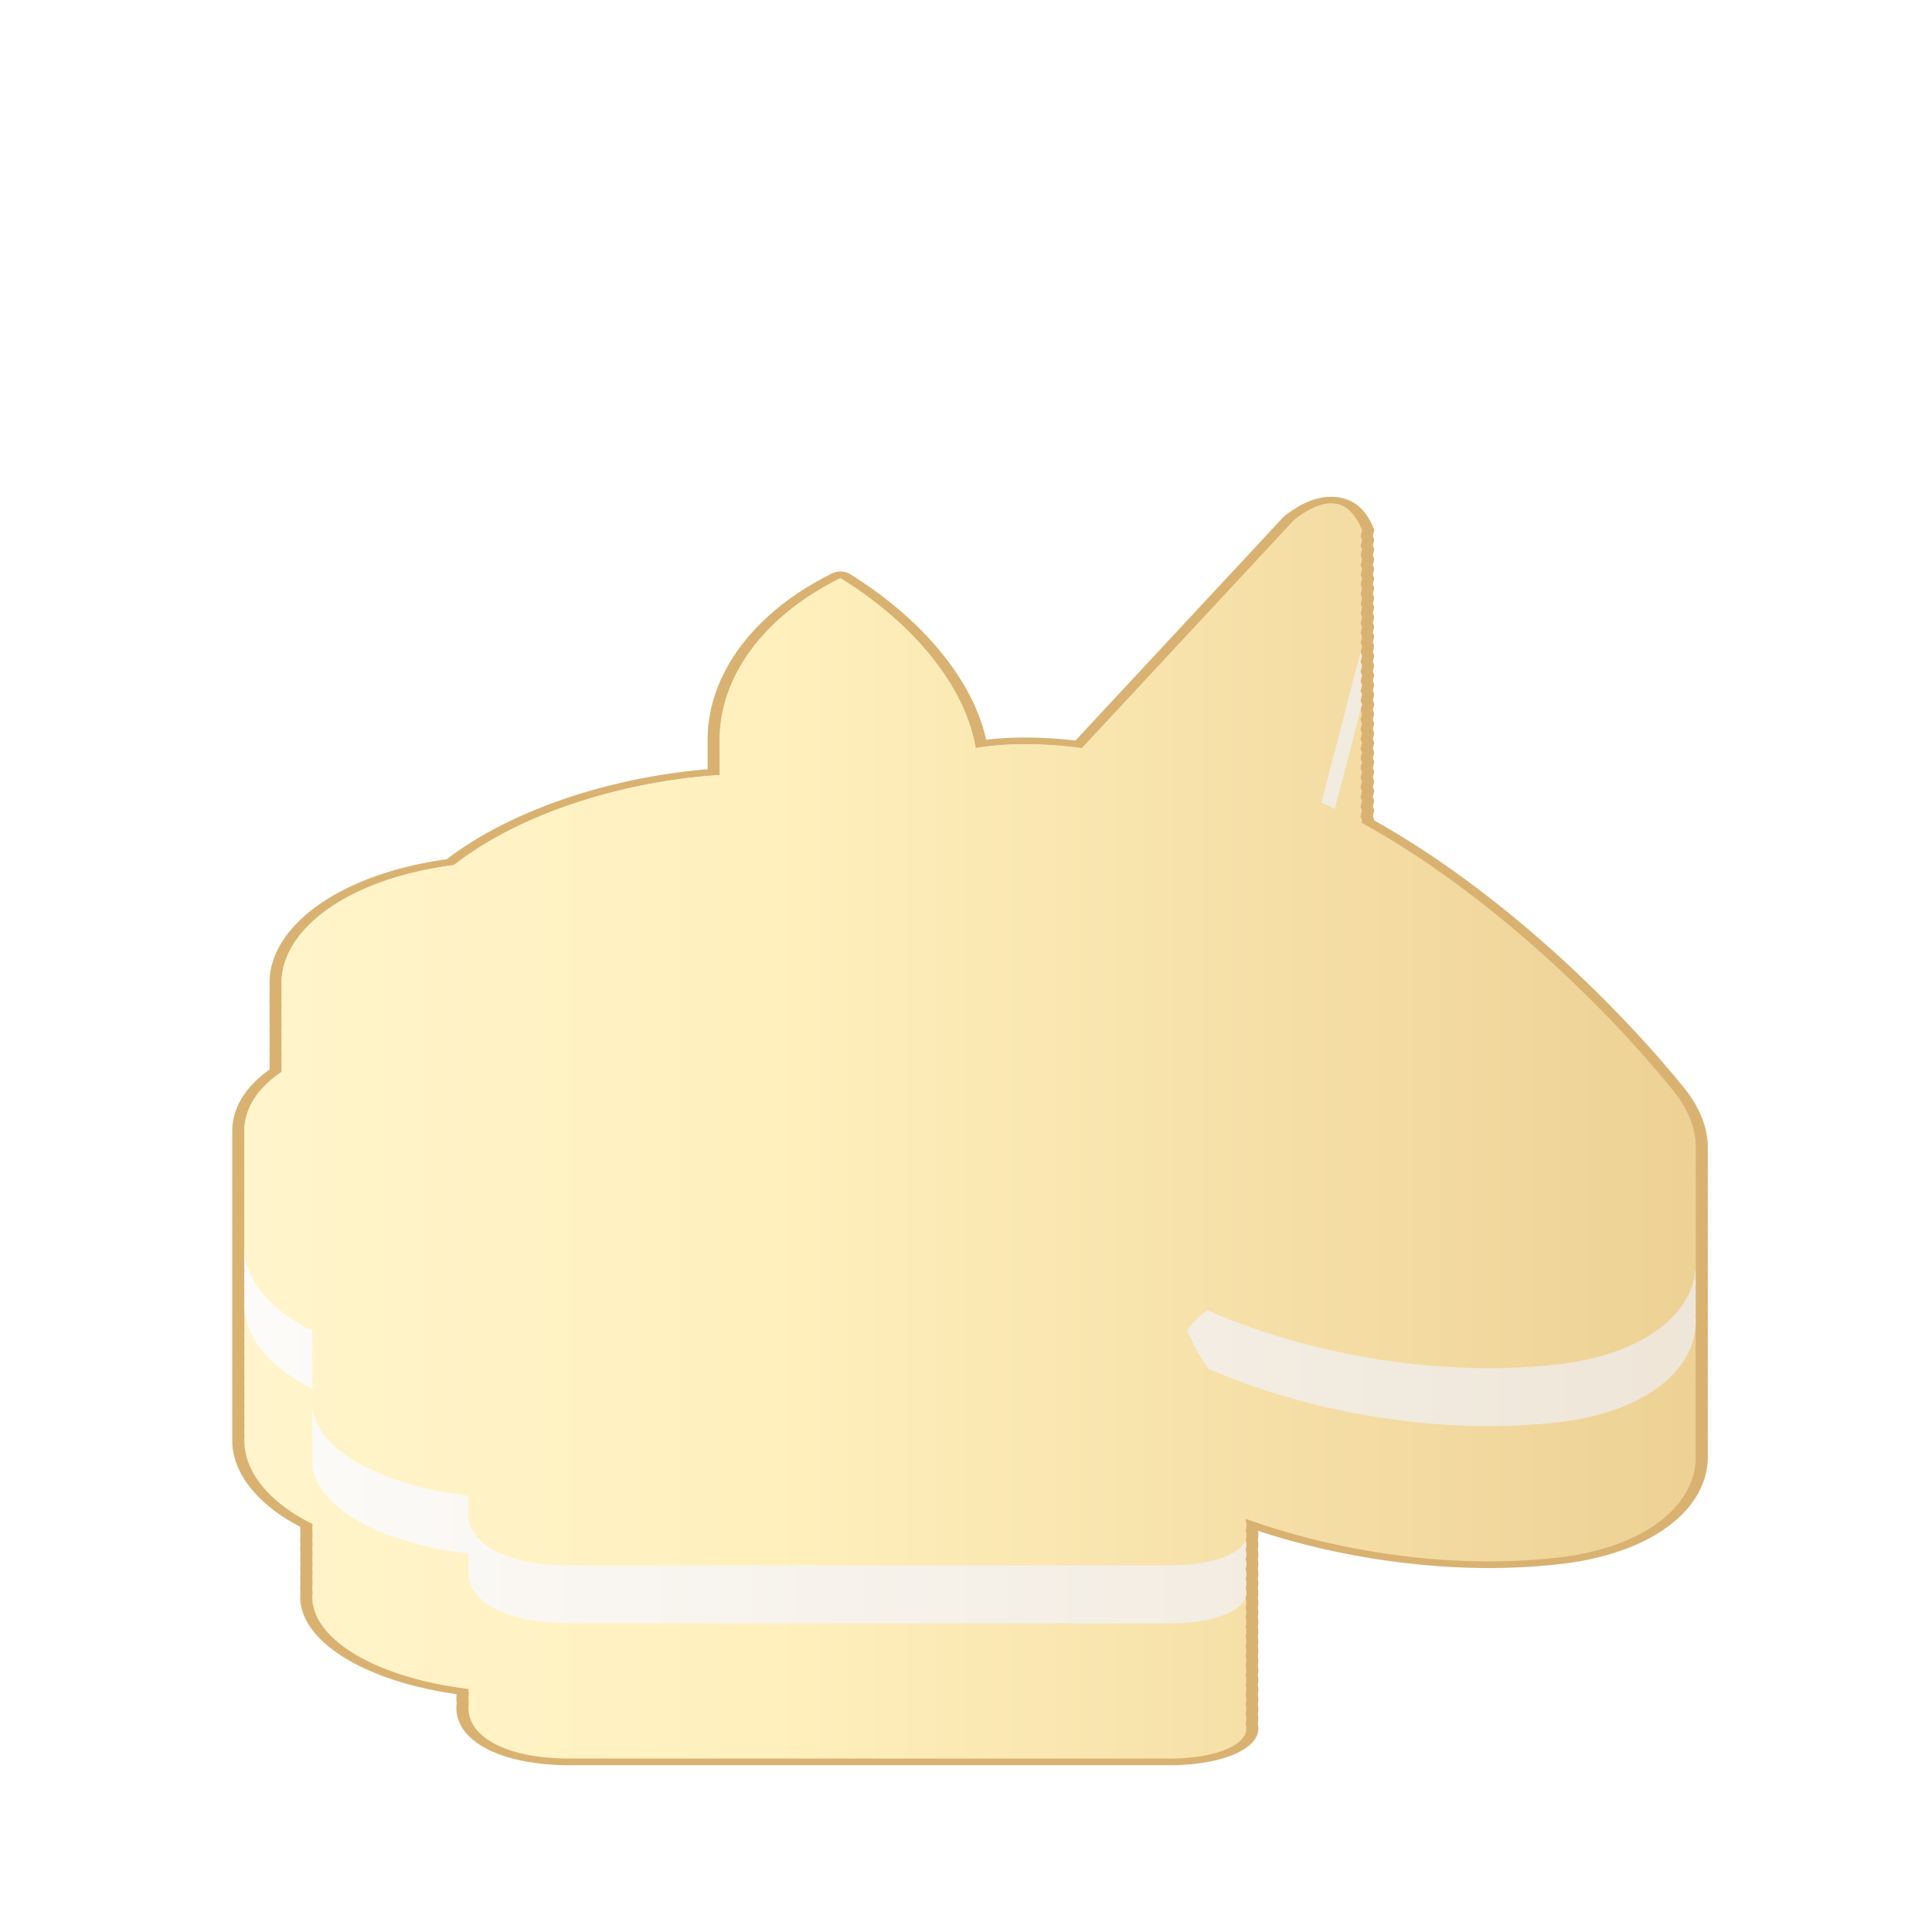
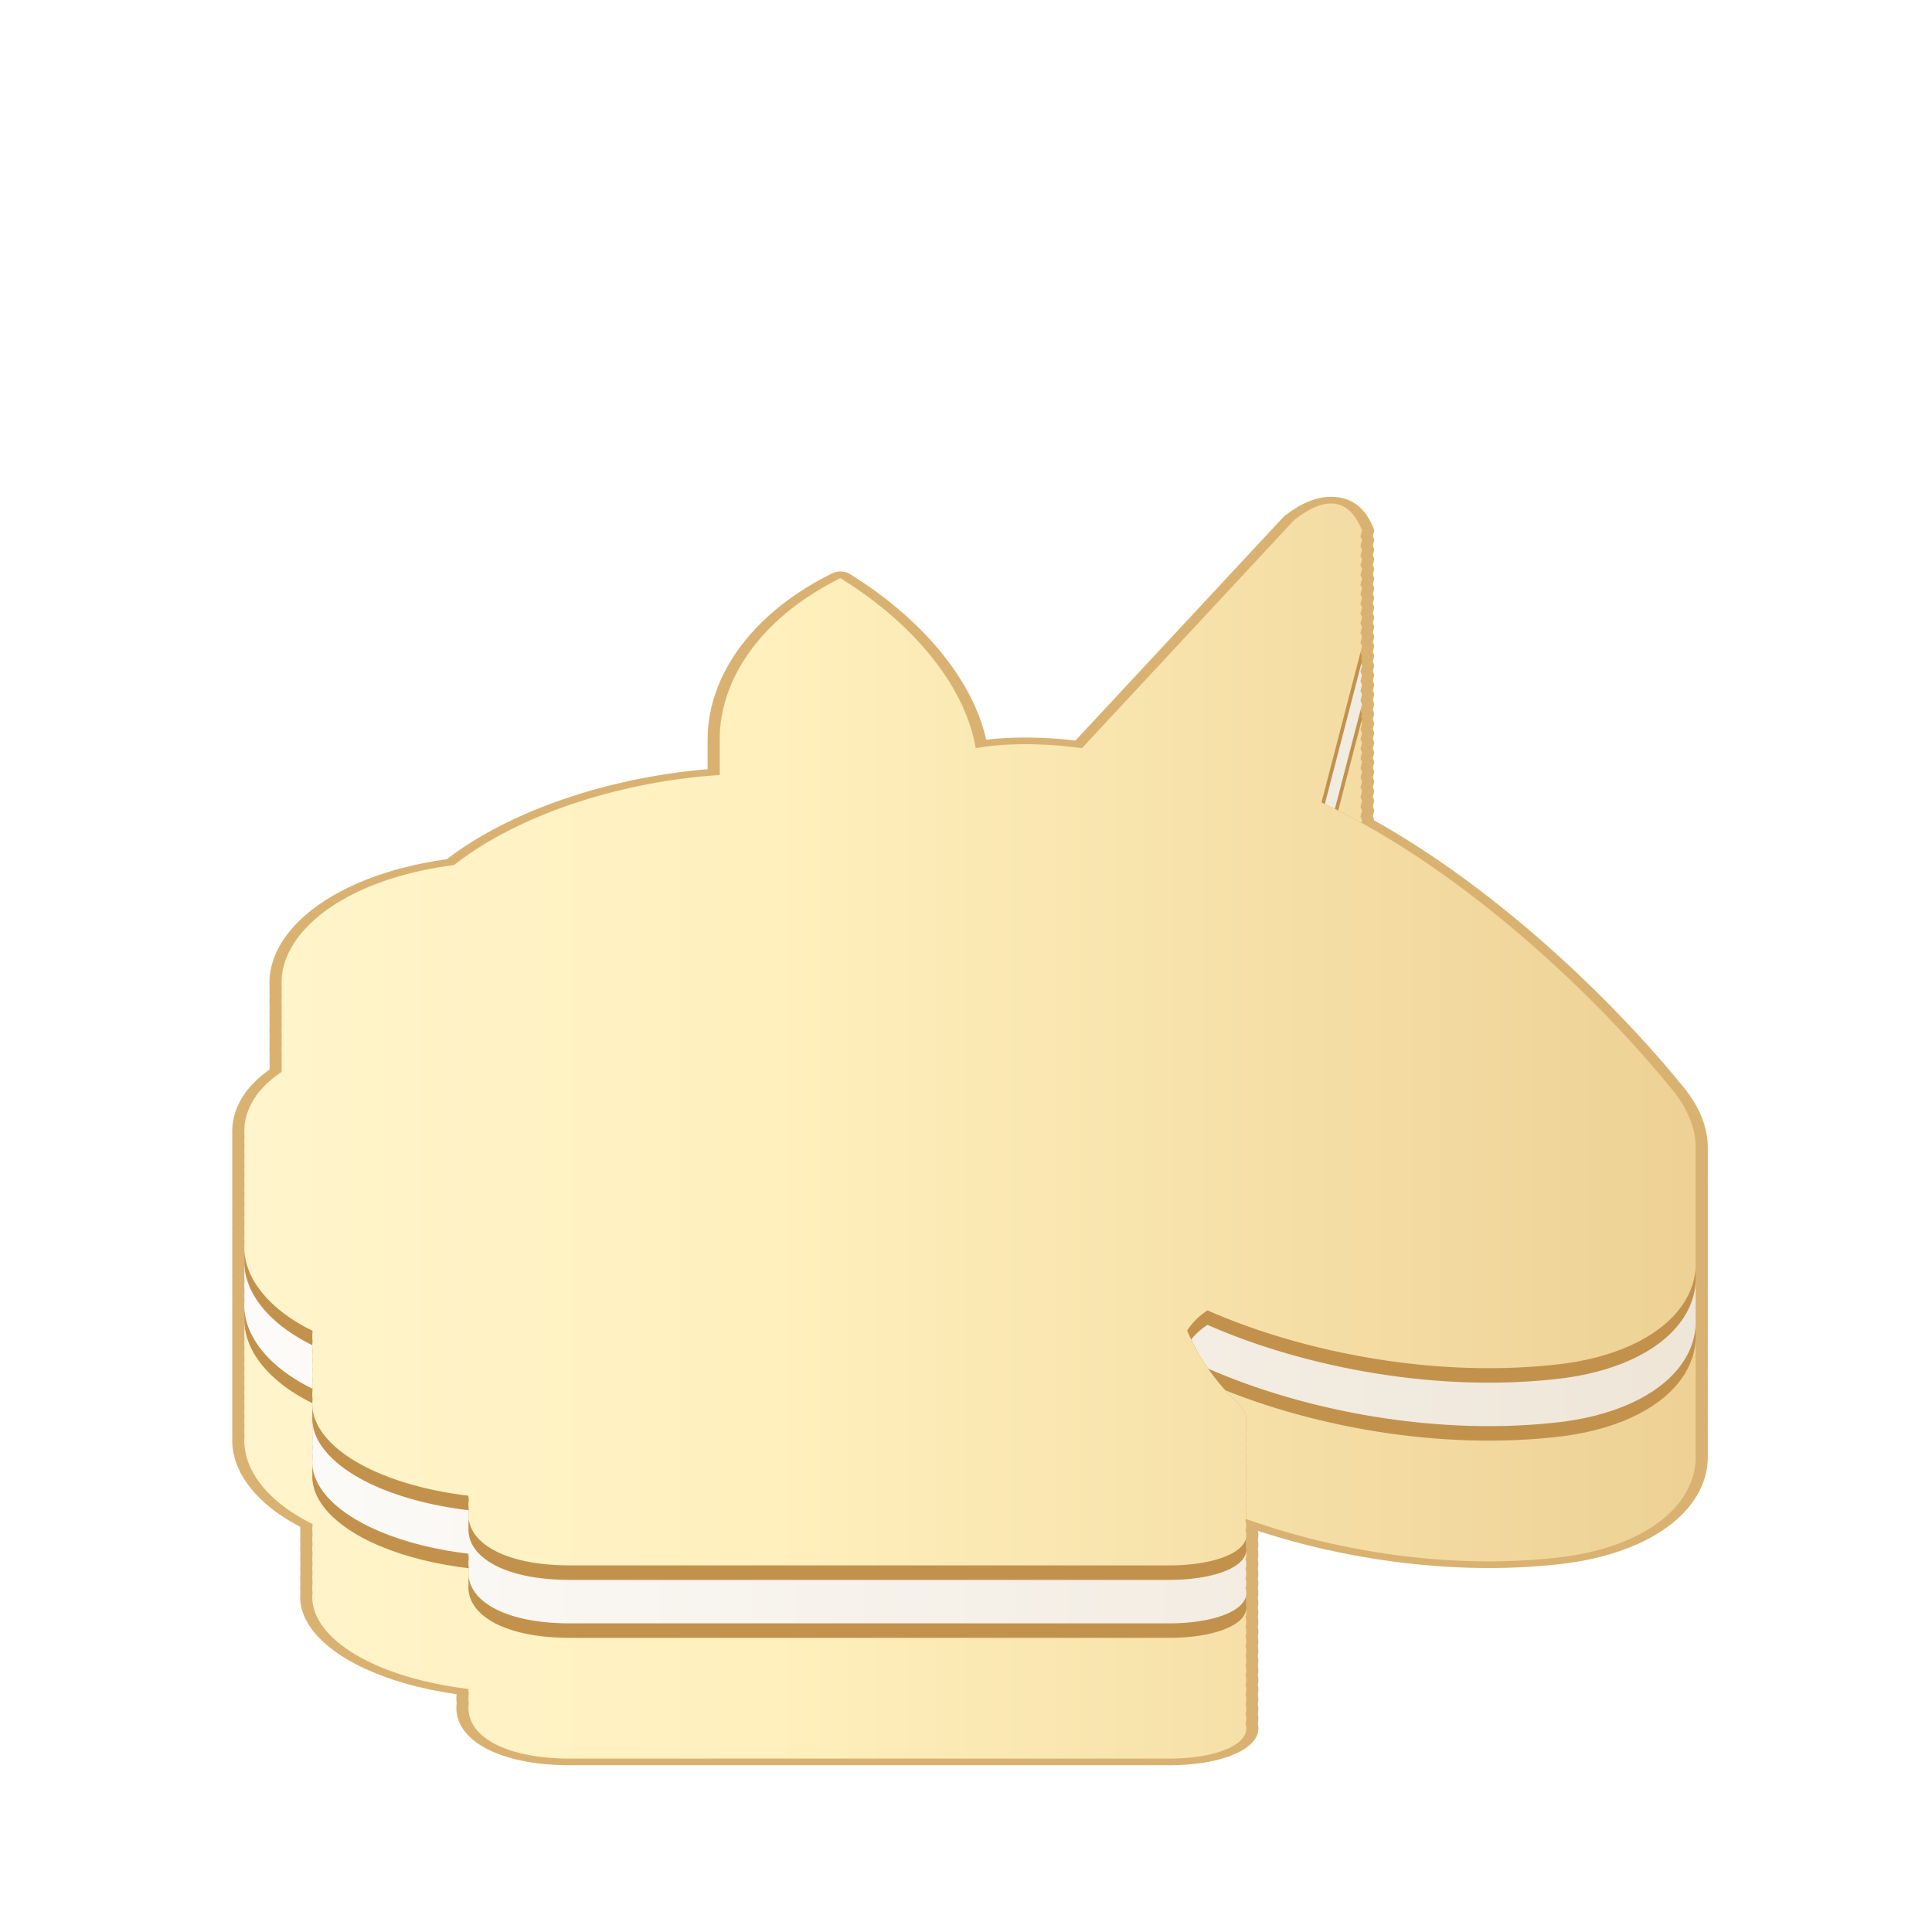
<svg xmlns="http://www.w3.org/2000/svg" xmlns:xlink="http://www.w3.org/1999/xlink" viewBox="0 0 400 400" width="400" height="400">
  <defs>
    <path id="p" d="M118 382 C102 382 94 370 98 356 C68 350 54 320 74 300 C46 286 42 246 68 232 C48 210 60 170 94 162 C108 142 130 130 150 128 C146 102 154 72 174 54 C190 72 200 96 202 118 C208 116 216 116 224 118 L268 32 Q278 18 282 36 L268 134 C298 156 328 206 346 246 C358 272 348 300 324 306 C298 312 270 302 250 286 C238 300 242 340 256 364 C262 374 254 382 242 382 Z" transform="matrix(1 0 0 .55 0 90)" />
    <linearGradient id="sp" x1="0" y1="0" x2="400" y2="0" gradientUnits="userSpaceOnUse">
      <stop offset="0" stop-color="#fff6d2" />
      <stop offset="0.4" stop-color="#fff0bd" />
      <stop offset="1" stop-color="#e9c98a" />
    </linearGradient>
    <linearGradient id="cr" x1="0" y1="0" x2="400" y2="0" gradientUnits="userSpaceOnUse">
      <stop offset="0" stop-color="#ffffff" />
      <stop offset="1" stop-color="#ece2d2" />
    </linearGradient>
    <clipPath id="all">
      <use xlink:href="#p" y="0" />
      <use xlink:href="#p" y="2" />
      <use xlink:href="#p" y="4" />
      <use xlink:href="#p" y="6" />
      <use xlink:href="#p" y="8" />
      <use xlink:href="#p" y="10" />
      <use xlink:href="#p" y="12" />
      <use xlink:href="#p" y="14" />
      <use xlink:href="#p" y="16" />
      <use xlink:href="#p" y="18" />
      <use xlink:href="#p" y="20" />
      <use xlink:href="#p" y="22" />
      <use xlink:href="#p" y="24" />
      <use xlink:href="#p" y="26" />
      <use xlink:href="#p" y="28" />
      <use xlink:href="#p" y="30" />
      <use xlink:href="#p" y="32" />
      <use xlink:href="#p" y="34" />
      <use xlink:href="#p" y="36" />
      <use xlink:href="#p" y="38" />
      <use xlink:href="#p" y="40" />
      <use xlink:href="#p" y="42" />
      <use xlink:href="#p" y="44" />
      <use xlink:href="#p" y="46" />
      <use xlink:href="#p" y="48" />
      <use xlink:href="#p" y="50" />
      <use xlink:href="#p" y="52" />
      <use xlink:href="#p" y="54" />
      <use xlink:href="#p" y="56" />
      <use xlink:href="#p" y="58" />
      <use xlink:href="#p" y="60" />
      <use xlink:href="#p" y="62" />
      <use xlink:href="#p" y="64" />
    </clipPath>
    <clipPath id="cream">
      <use xlink:href="#p" y="26" />
      <use xlink:href="#p" y="28" />
      <use xlink:href="#p" y="30" />
      <use xlink:href="#p" y="32" />
      <use xlink:href="#p" y="34" />
      <use xlink:href="#p" y="36" />
    </clipPath>
    <clipPath id="upper">
      <use xlink:href="#p" y="0" />
      <use xlink:href="#p" y="2" />
      <use xlink:href="#p" y="4" />
      <use xlink:href="#p" y="6" />
      <use xlink:href="#p" y="8" />
      <use xlink:href="#p" y="10" />
      <use xlink:href="#p" y="12" />
      <use xlink:href="#p" y="14" />
      <use xlink:href="#p" y="16" />
      <use xlink:href="#p" y="18" />
      <use xlink:href="#p" y="20" />
      <use xlink:href="#p" y="22" />
      <use xlink:href="#p" y="24" />
    </clipPath>
+     <clipPath id="e1">
+       <use xlink:href="#p" y="26" />
+       <use xlink:href="#p" y="28" />
+       <use xlink:href="#p" y="30" />
+       <use xlink:href="#p" y="32" />
+       <use xlink:href="#p" y="34" />
+       <use xlink:href="#p" y="36" />
+       <use xlink:href="#p" y="38" />
+       <use xlink:href="#p" y="39" />
+     </clipPath>
+     <clipPath id="e2">
+       <use xlink:href="#p" y="0" />
+       <use xlink:href="#p" y="2" />
+       <use xlink:href="#p" y="4" />
+       <use xlink:href="#p" y="6" />
+       <use xlink:href="#p" y="8" />
+       <use xlink:href="#p" y="10" />
+       <use xlink:href="#p" y="12" />
+       <use xlink:href="#p" y="14" />
+       <use xlink:href="#p" y="16" />
+       <use xlink:href="#p" y="18" />
+       <use xlink:href="#p" y="20" />
+       <use xlink:href="#p" y="22" />
+       <use xlink:href="#p" y="24" />
+       <use xlink:href="#p" y="26" />
+       <use xlink:href="#p" y="27" />
+     </clipPath>
  </defs>
  <g fill="#d9b272" stroke="#d9b272" stroke-width="5" stroke-linejoin="round">
    <use xlink:href="#p" y="0" />
    <use xlink:href="#p" y="2" />
    <use xlink:href="#p" y="4" />
    <use xlink:href="#p" y="6" />
    <use xlink:href="#p" y="8" />
    <use xlink:href="#p" y="10" />
    <use xlink:href="#p" y="12" />
    <use xlink:href="#p" y="14" />
    <use xlink:href="#p" y="16" />
    <use xlink:href="#p" y="18" />
    <use xlink:href="#p" y="20" />
    <use xlink:href="#p" y="22" />
    <use xlink:href="#p" y="24" />
    <use xlink:href="#p" y="26" />
    <use xlink:href="#p" y="28" />
    <use xlink:href="#p" y="30" />
    <use xlink:href="#p" y="32" />
    <use xlink:href="#p" y="34" />
    <use xlink:href="#p" y="36" />
    <use xlink:href="#p" y="38" />
    <use xlink:href="#p" y="40" />
    <use xlink:href="#p" y="42" />
    <use xlink:href="#p" y="44" />
    <use xlink:href="#p" y="46" />
    <use xlink:href="#p" y="48" />
    <use xlink:href="#p" y="50" />
    <use xlink:href="#p" y="52" />
    <use xlink:href="#p" y="54" />
    <use xlink:href="#p" y="56" />
    <use xlink:href="#p" y="58" />
    <use xlink:href="#p" y="60" />
    <use xlink:href="#p" y="62" />
    <use xlink:href="#p" y="64" />
  </g>
  <rect width="400" height="400" fill="url(#sp)" clip-path="url(#all)" />
+   <rect width="400" height="400" fill="#c2924c" clip-path="url(#e1)" />
  <rect width="400" height="400" fill="url(#cr)" clip-path="url(#cream)" />
+   <rect width="400" height="400" fill="#c2924c" clip-path="url(#e2)" />
  <rect width="400" height="400" fill="url(#sp)" clip-path="url(#upper)" />
</svg>
